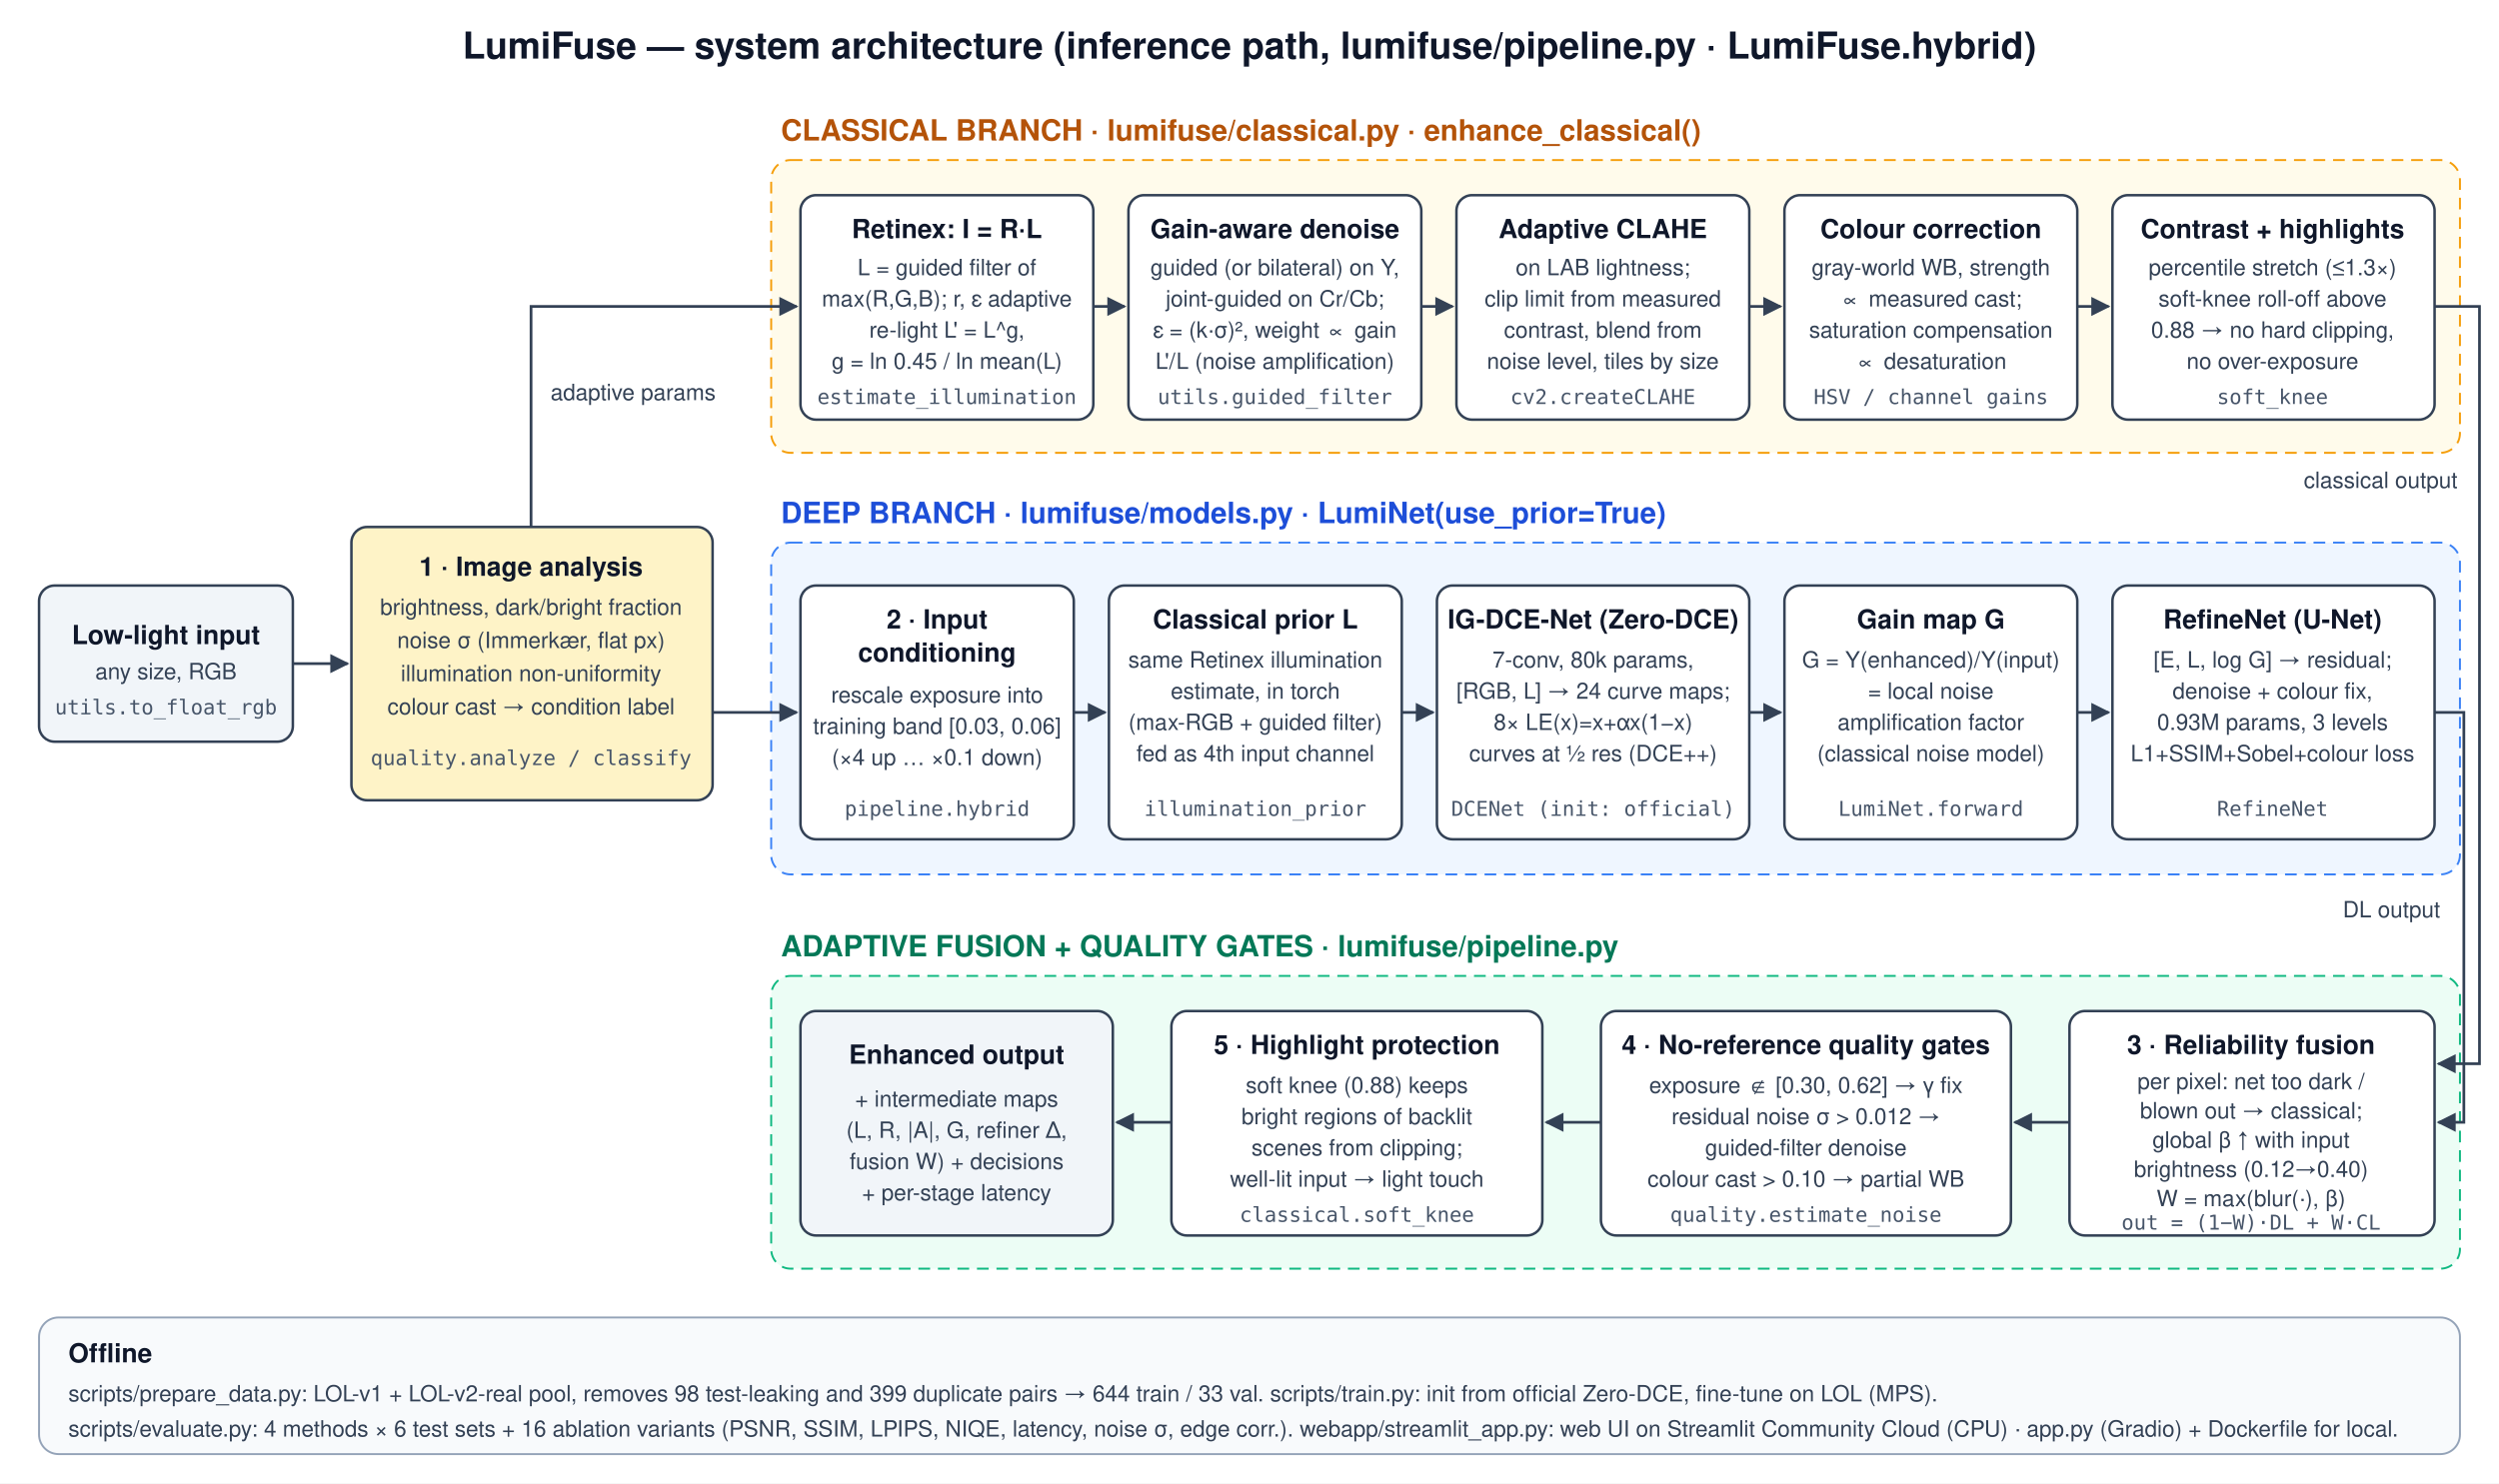
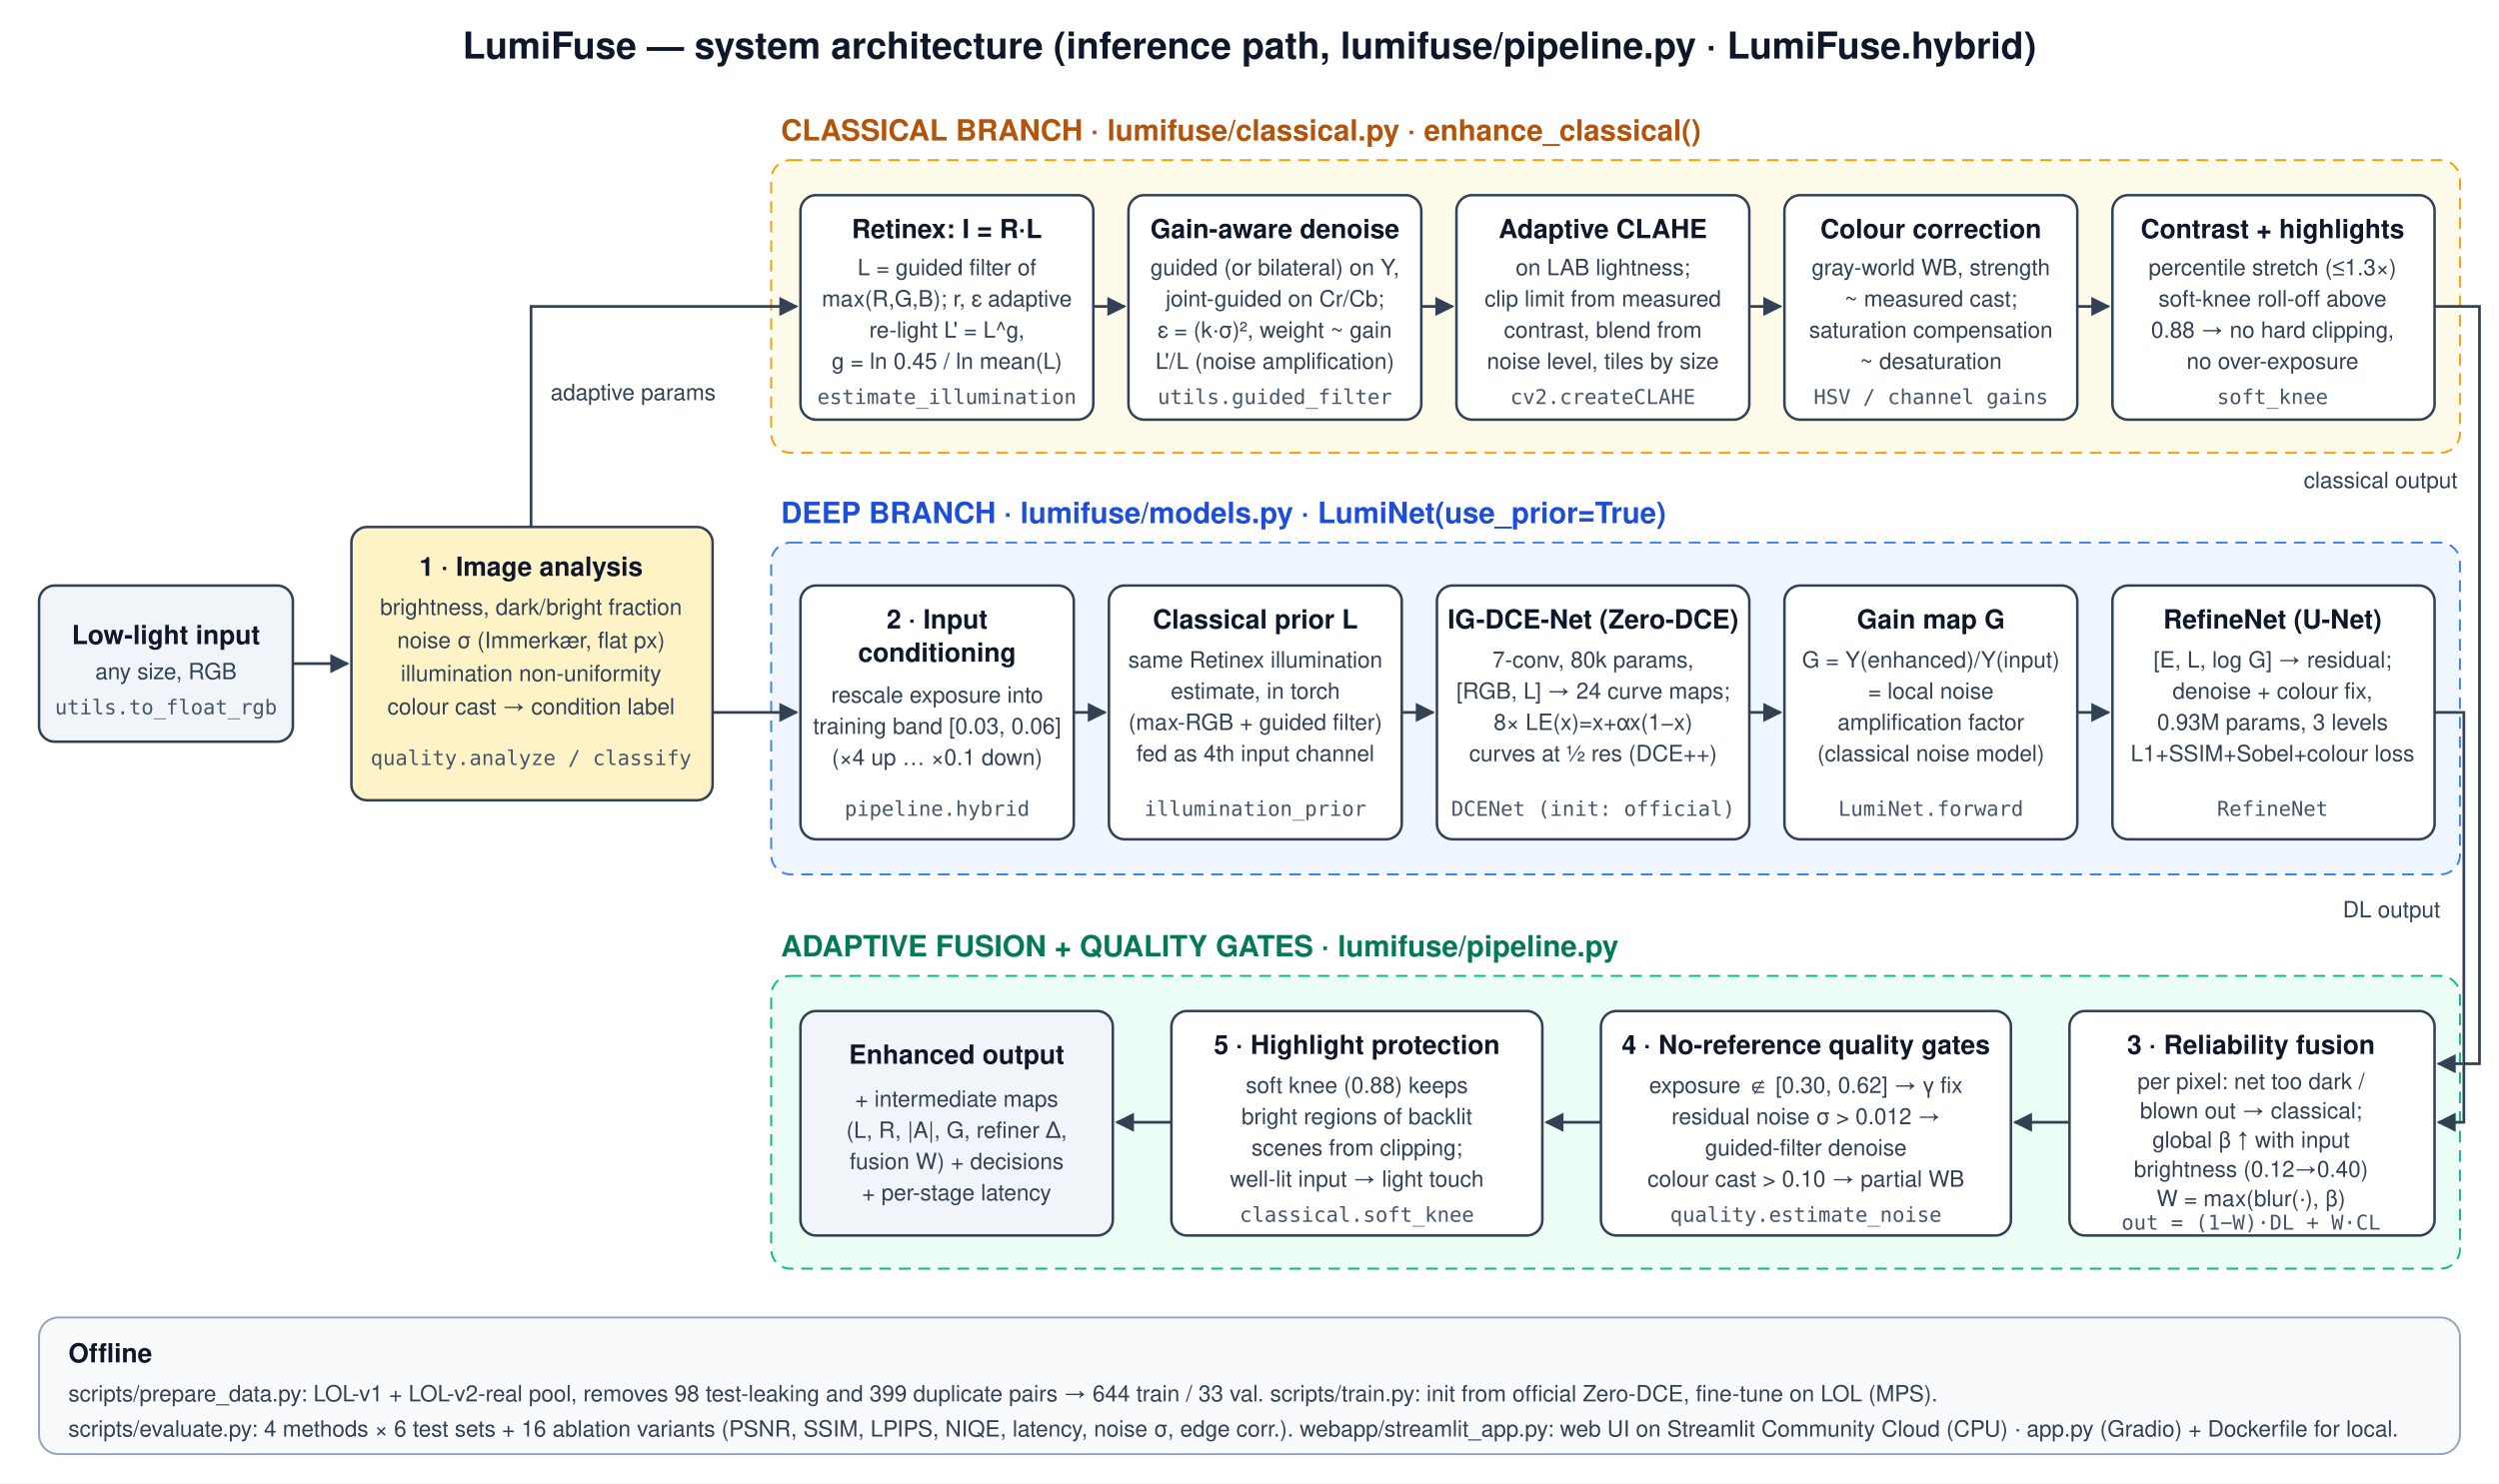
<svg xmlns="http://www.w3.org/2000/svg" viewBox="0 0 1280 760" font-family="Helvetica, Arial, sans-serif" font-size="13">
  <defs>
    <marker id="arr" viewBox="0 0 10 10" refX="9" refY="5" markerWidth="7" markerHeight="7" orient="auto-start-reverse">
      <path d="M0,0 L10,5 L0,10 z" fill="#334155" />
    </marker>
    <style>
      .box{stroke:#334155;stroke-width:1.3;rx:8}
      .t{font-weight:700;font-size:13.5px;fill:#0f172a}
      .s{font-size:11.5px;fill:#334155}
      .m{font-family:Menlo,Consolas,monospace;font-size:10.5px;fill:#475569}
      .lane{font-weight:700;font-size:15px}
      .ln{stroke:#334155;stroke-width:1.4;fill:none;marker-end:url(#arr)}
      .dash{stroke:#64748b;stroke-width:1.2;fill:none;stroke-dasharray:5 4;marker-end:url(#arr)}
    </style>
  </defs>
  <rect width="1280" height="760" fill="#ffffff" />
  <text x="640" y="30" text-anchor="middle" font-size="19" font-weight="700" fill="#0f172a">LumiFuse — system architecture (inference path, lumifuse/pipeline.py · LumiFuse.hybrid)</text>
  <rect class="box" x="20" y="300" width="130" height="80" fill="#f1f5f9" />
  <text class="t" x="85" y="330" text-anchor="middle">Low-light input</text>
  <text class="s" x="85" y="348" text-anchor="middle">any size, RGB</text>
  <text class="m" x="85" y="366" text-anchor="middle">utils.to_float_rgb</text>
  <rect class="box" x="180" y="270" width="185" height="140" fill="#fef3c7" />
  <text class="t" x="272" y="295" text-anchor="middle">1 · Image analysis</text>
  <text class="s" x="272" y="315" text-anchor="middle">brightness, dark/bright fraction</text>
  <text class="s" x="272" y="332" text-anchor="middle">noise σ (Immerkær, flat px)</text>
  <text class="s" x="272" y="349" text-anchor="middle">illumination non-uniformity</text>
  <text class="s" x="272" y="366" text-anchor="middle">colour cast → condition label</text>
  <text class="m" x="272" y="392" text-anchor="middle">quality.analyze / classify</text>
  <path class="ln" d="M150,340 L178,340" />
  <text class="lane" x="400" y="72" fill="#b45309">CLASSICAL BRANCH · lumifuse/classical.py · enhance_classical()</text>
  <rect x="395" y="82" width="865" height="150" rx="10" fill="#fffbeb" stroke="#f59e0b" stroke-dasharray="6 4" />
  <g>
    <rect class="box" x="410" y="100" width="150" height="115" fill="#ffffff" />
    <text class="t" x="485" y="122" text-anchor="middle">Retinex: I = R·L</text>
    <text class="s" x="485" y="141" text-anchor="middle">L = guided filter of</text>
    <text class="s" x="485" y="157" text-anchor="middle">max(R,G,B); r, ε adaptive</text>
    <text class="s" x="485" y="173" text-anchor="middle">re-light L' = L^g,</text>
    <text class="s" x="485" y="189" text-anchor="middle">g = ln 0.45 / ln mean(L)</text>
    <text class="m" x="485" y="207" text-anchor="middle">estimate_illumination</text>
    <rect class="box" x="578" y="100" width="150" height="115" fill="#ffffff" />
    <text class="t" x="653" y="122" text-anchor="middle">Gain-aware denoise</text>
    <text class="s" x="653" y="141" text-anchor="middle">guided (or bilateral) on Y,</text>
    <text class="s" x="653" y="157" text-anchor="middle">joint-guided on Cr/Cb;</text>
-     <text class="s" x="653" y="173" text-anchor="middle">ε = (k·σ)², weight ∝ gain</text>
+     <text class="s" x="653" y="173" text-anchor="middle">ε = (k·σ)², weight ~ gain</text>
    <text class="s" x="653" y="189" text-anchor="middle">L'/L (noise amplification)</text>
    <text class="m" x="653" y="207" text-anchor="middle">utils.guided_filter</text>
    <rect class="box" x="746" y="100" width="150" height="115" fill="#ffffff" />
    <text class="t" x="821" y="122" text-anchor="middle">Adaptive CLAHE</text>
    <text class="s" x="821" y="141" text-anchor="middle">on LAB lightness;</text>
    <text class="s" x="821" y="157" text-anchor="middle">clip limit from measured</text>
    <text class="s" x="821" y="173" text-anchor="middle">contrast, blend from</text>
    <text class="s" x="821" y="189" text-anchor="middle">noise level, tiles by size</text>
    <text class="m" x="821" y="207" text-anchor="middle">cv2.createCLAHE</text>
    <rect class="box" x="914" y="100" width="150" height="115" fill="#ffffff" />
    <text class="t" x="989" y="122" text-anchor="middle">Colour correction</text>
    <text class="s" x="989" y="141" text-anchor="middle">gray-world WB, strength</text>
-     <text class="s" x="989" y="157" text-anchor="middle">∝ measured cast;</text>
+     <text class="s" x="989" y="157" text-anchor="middle">~ measured cast;</text>
    <text class="s" x="989" y="173" text-anchor="middle">saturation compensation</text>
-     <text class="s" x="989" y="189" text-anchor="middle">∝ desaturation</text>
+     <text class="s" x="989" y="189" text-anchor="middle">~ desaturation</text>
    <text class="m" x="989" y="207" text-anchor="middle">HSV / channel gains</text>
    <rect class="box" x="1082" y="100" width="165" height="115" fill="#ffffff" />
    <text class="t" x="1164" y="122" text-anchor="middle">Contrast + highlights</text>
    <text class="s" x="1164" y="141" text-anchor="middle">percentile stretch (≤1.3×)</text>
    <text class="s" x="1164" y="157" text-anchor="middle">soft-knee roll-off above</text>
    <text class="s" x="1164" y="173" text-anchor="middle">0.88 → no hard clipping,</text>
    <text class="s" x="1164" y="189" text-anchor="middle">no over-exposure</text>
    <text class="m" x="1164" y="207" text-anchor="middle">soft_knee</text>
    <path class="ln" d="M560,157 L576,157" />
    <path class="ln" d="M728,157 L744,157" />
    <path class="ln" d="M896,157 L912,157" />
    <path class="ln" d="M1064,157 L1080,157" />
  </g>
  <path class="ln" d="M272,270 L272,157 L408,157" />
  <text class="s" x="282" y="205">adaptive params</text>
  <text class="lane" x="400" y="268" fill="#1d4ed8">DEEP BRANCH · lumifuse/models.py · LumiNet(use_prior=True)</text>
  <rect x="395" y="278" width="865" height="170" rx="10" fill="#eff6ff" stroke="#3b82f6" stroke-dasharray="6 4" />
  <rect class="box" x="410" y="300" width="140" height="130" fill="#ffffff" />
  <text class="t" x="480" y="322" text-anchor="middle">2 · Input</text>
  <text class="t" x="480" y="339" text-anchor="middle">conditioning</text>
  <text class="s" x="480" y="360" text-anchor="middle">rescale exposure into</text>
  <text class="s" x="480" y="376" text-anchor="middle">training band [0.03, 0.06]</text>
  <text class="s" x="480" y="392" text-anchor="middle">(×4 up … ×0.1 down)</text>
  <text class="m" x="480" y="418" text-anchor="middle">pipeline.hybrid</text>
  <rect class="box" x="568" y="300" width="150" height="130" fill="#ffffff" />
  <text class="t" x="643" y="322" text-anchor="middle">Classical prior L</text>
  <text class="s" x="643" y="342" text-anchor="middle">same Retinex illumination</text>
  <text class="s" x="643" y="358" text-anchor="middle">estimate, in torch</text>
  <text class="s" x="643" y="374" text-anchor="middle">(max-RGB + guided filter)</text>
  <text class="s" x="643" y="390" text-anchor="middle">fed as 4th input channel</text>
  <text class="m" x="643" y="418" text-anchor="middle">illumination_prior</text>
  <rect class="box" x="736" y="300" width="160" height="130" fill="#ffffff" />
  <text class="t" x="816" y="322" text-anchor="middle">IG-DCE-Net (Zero-DCE)</text>
  <text class="s" x="816" y="342" text-anchor="middle">7-conv, 80k params,</text>
  <text class="s" x="816" y="358" text-anchor="middle">[RGB, L] → 24 curve maps;</text>
  <text class="s" x="816" y="374" text-anchor="middle">8× LE(x)=x+αx(1−x)</text>
  <text class="s" x="816" y="390" text-anchor="middle">curves at ½ res (DCE++)</text>
  <text class="m" x="816" y="418" text-anchor="middle">DCENet (init: official)</text>
  <rect class="box" x="914" y="300" width="150" height="130" fill="#ffffff" />
  <text class="t" x="989" y="322" text-anchor="middle">Gain map G</text>
  <text class="s" x="989" y="342" text-anchor="middle">G = Y(enhanced)/Y(input)</text>
  <text class="s" x="989" y="358" text-anchor="middle">= local noise</text>
  <text class="s" x="989" y="374" text-anchor="middle">amplification factor</text>
  <text class="s" x="989" y="390" text-anchor="middle">(classical noise model)</text>
  <text class="m" x="989" y="418" text-anchor="middle">LumiNet.forward</text>
  <rect class="box" x="1082" y="300" width="165" height="130" fill="#ffffff" />
  <text class="t" x="1164" y="322" text-anchor="middle">RefineNet (U-Net)</text>
  <text class="s" x="1164" y="342" text-anchor="middle">[E, L, log G] → residual;</text>
  <text class="s" x="1164" y="358" text-anchor="middle">denoise + colour fix,</text>
  <text class="s" x="1164" y="374" text-anchor="middle">0.93M params, 3 levels</text>
  <text class="s" x="1164" y="390" text-anchor="middle">L1+SSIM+Sobel+colour loss</text>
  <text class="m" x="1164" y="418" text-anchor="middle">RefineNet</text>
  <path class="ln" d="M550,365 L566,365" />
  <path class="ln" d="M718,365 L734,365" />
  <path class="ln" d="M896,365 L912,365" />
  <path class="ln" d="M1064,365 L1080,365" />
  <path class="ln" d="M365,365 L408,365" />
  <text class="lane" x="400" y="490" fill="#047857">ADAPTIVE FUSION + QUALITY GATES · lumifuse/pipeline.py</text>
  <rect x="395" y="500" width="865" height="150" rx="10" fill="#ecfdf5" stroke="#10b981" stroke-dasharray="6 4" />
  <rect class="box" x="1060" y="518" width="187" height="115" fill="#ffffff" />
  <text class="t" x="1153" y="540" text-anchor="middle">3 · Reliability fusion</text>
  <text class="s" x="1153" y="558" text-anchor="middle">per pixel: net too dark /</text>
  <text class="s" x="1153" y="573" text-anchor="middle">blown out → classical;</text>
  <text class="s" x="1153" y="588" text-anchor="middle">global β ↑ with input</text>
  <text class="s" x="1153" y="603" text-anchor="middle">brightness (0.12→0.40)</text>
  <text class="s" x="1153" y="618" text-anchor="middle">W = max(blur(·), β)</text>
  <text class="m" x="1153" y="630" text-anchor="middle">out = (1−W)·DL + W·CL</text>
  <rect class="box" x="820" y="518" width="210" height="115" fill="#ffffff" />
  <text class="t" x="925" y="540" text-anchor="middle">4 · No-reference quality gates</text>
  <text class="s" x="925" y="560" text-anchor="middle">exposure ∉ [0.30, 0.62] → γ fix</text>
  <text class="s" x="925" y="576" text-anchor="middle">residual noise σ &gt; 0.012 →</text>
  <text class="s" x="925" y="592" text-anchor="middle">guided-filter denoise</text>
  <text class="s" x="925" y="608" text-anchor="middle">colour cast &gt; 0.10 → partial WB</text>
  <text class="m" x="925" y="626" text-anchor="middle">quality.estimate_noise</text>
  <rect class="box" x="600" y="518" width="190" height="115" fill="#ffffff" />
  <text class="t" x="695" y="540" text-anchor="middle">5 · Highlight protection</text>
  <text class="s" x="695" y="560" text-anchor="middle">soft knee (0.88) keeps</text>
  <text class="s" x="695" y="576" text-anchor="middle">bright regions of backlit</text>
  <text class="s" x="695" y="592" text-anchor="middle">scenes from clipping;</text>
  <text class="s" x="695" y="608" text-anchor="middle">well-lit input → light touch</text>
  <text class="m" x="695" y="626" text-anchor="middle">classical.soft_knee</text>
  <rect class="box" x="410" y="518" width="160" height="115" fill="#f1f5f9" />
  <text class="t" x="490" y="545" text-anchor="middle">Enhanced output</text>
  <text class="s" x="490" y="567" text-anchor="middle">+ intermediate maps</text>
  <text class="s" x="490" y="583" text-anchor="middle">(L, R, |A|, G, refiner Δ,</text>
  <text class="s" x="490" y="599" text-anchor="middle">fusion W) + decisions</text>
  <text class="s" x="490" y="615" text-anchor="middle">+ per-stage latency</text>
  <path class="ln" d="M1247,365 L1262,365 L1262,575 L1249,575" />
  <text class="s" x="1200" y="470">DL output</text>
  <path class="ln" d="M1247,157 L1270,157 L1270,545 L1249,545" />
  <text class="s" x="1180" y="250">classical output</text>
  <path class="ln" d="M1060,575 L1032,575" />
  <path class="ln" d="M820,575 L792,575" />
  <path class="ln" d="M600,575 L572,575" />
  <rect x="20" y="675" width="1240" height="70" rx="10" fill="#f8fafc" stroke="#94a3b8" />
  <text class="t" x="35" y="698">Offline</text>
  <text class="s" x="35" y="718">scripts/prepare_data.py: LOL-v1 + LOL-v2-real pool, removes 98 test-leaking and 399 duplicate pairs → 644 train / 33 val.   scripts/train.py: init from official Zero-DCE, fine-tune on LOL (MPS).</text>
  <text class="s" x="35" y="736">scripts/evaluate.py: 4 methods × 6 test sets + 16 ablation variants (PSNR, SSIM, LPIPS, NIQE, latency, noise σ, edge corr.).   webapp/streamlit_app.py: web UI on Streamlit Community Cloud (CPU) · app.py (Gradio) + Dockerfile for local.</text>
</svg>
